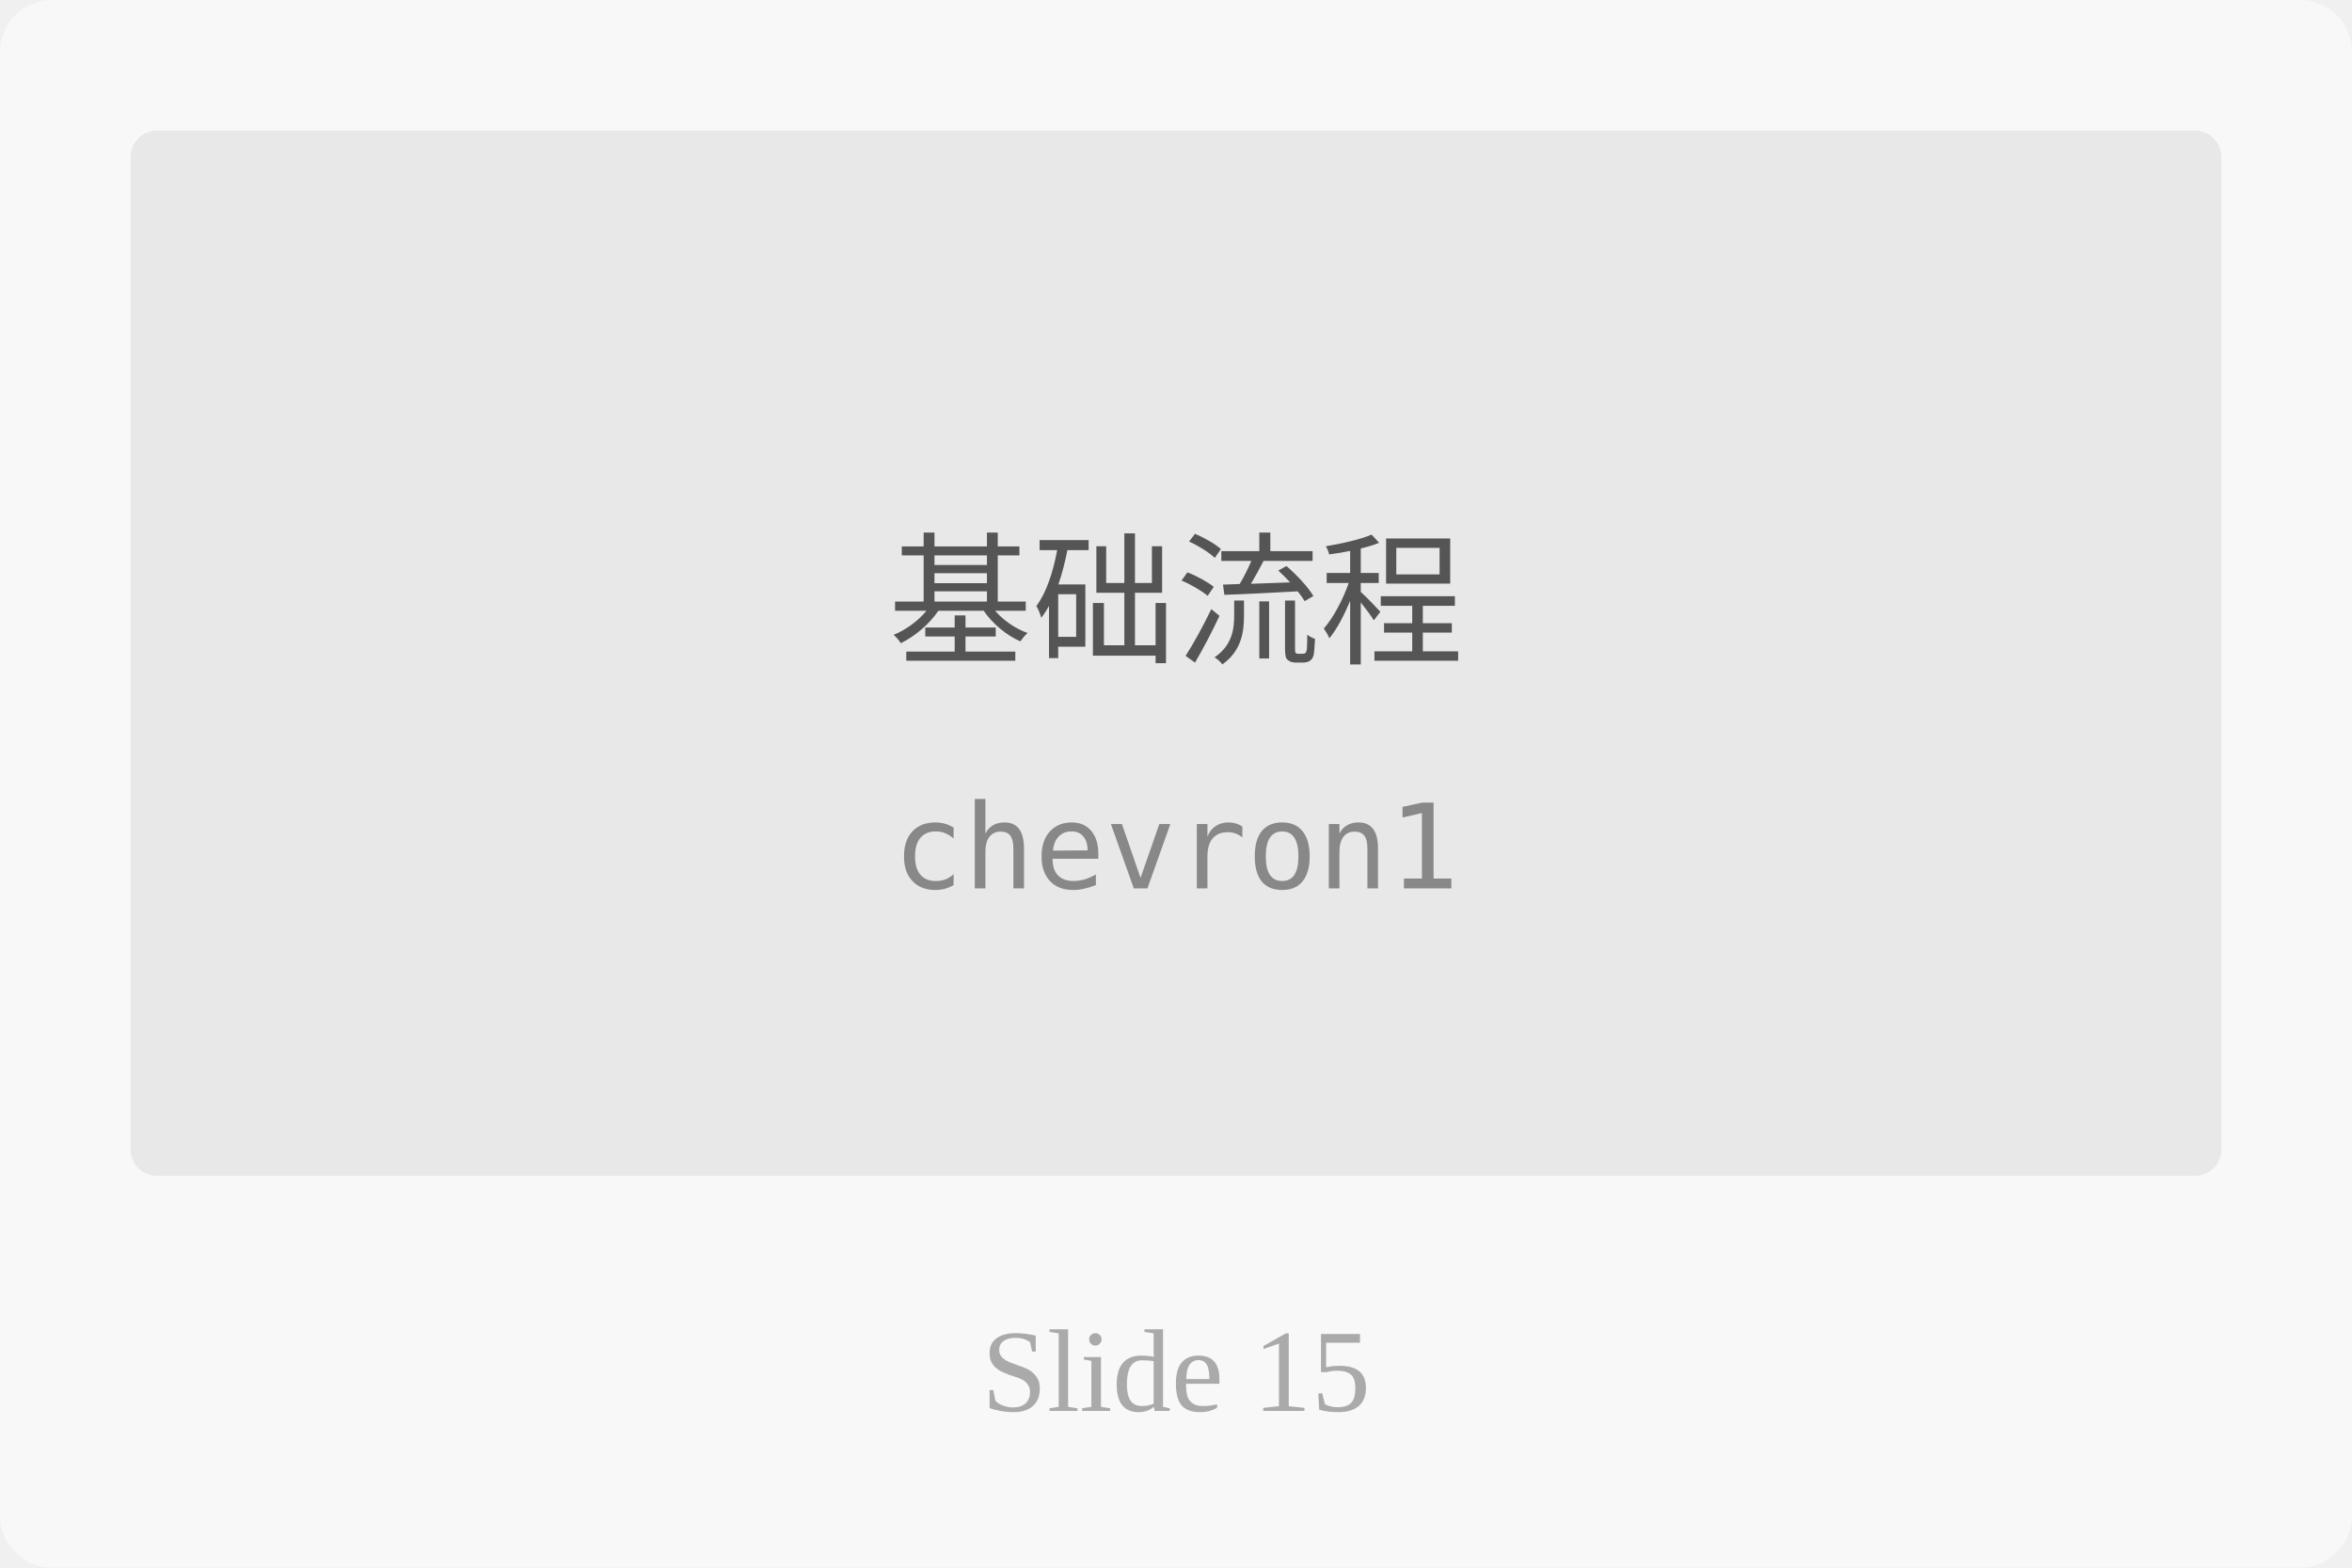
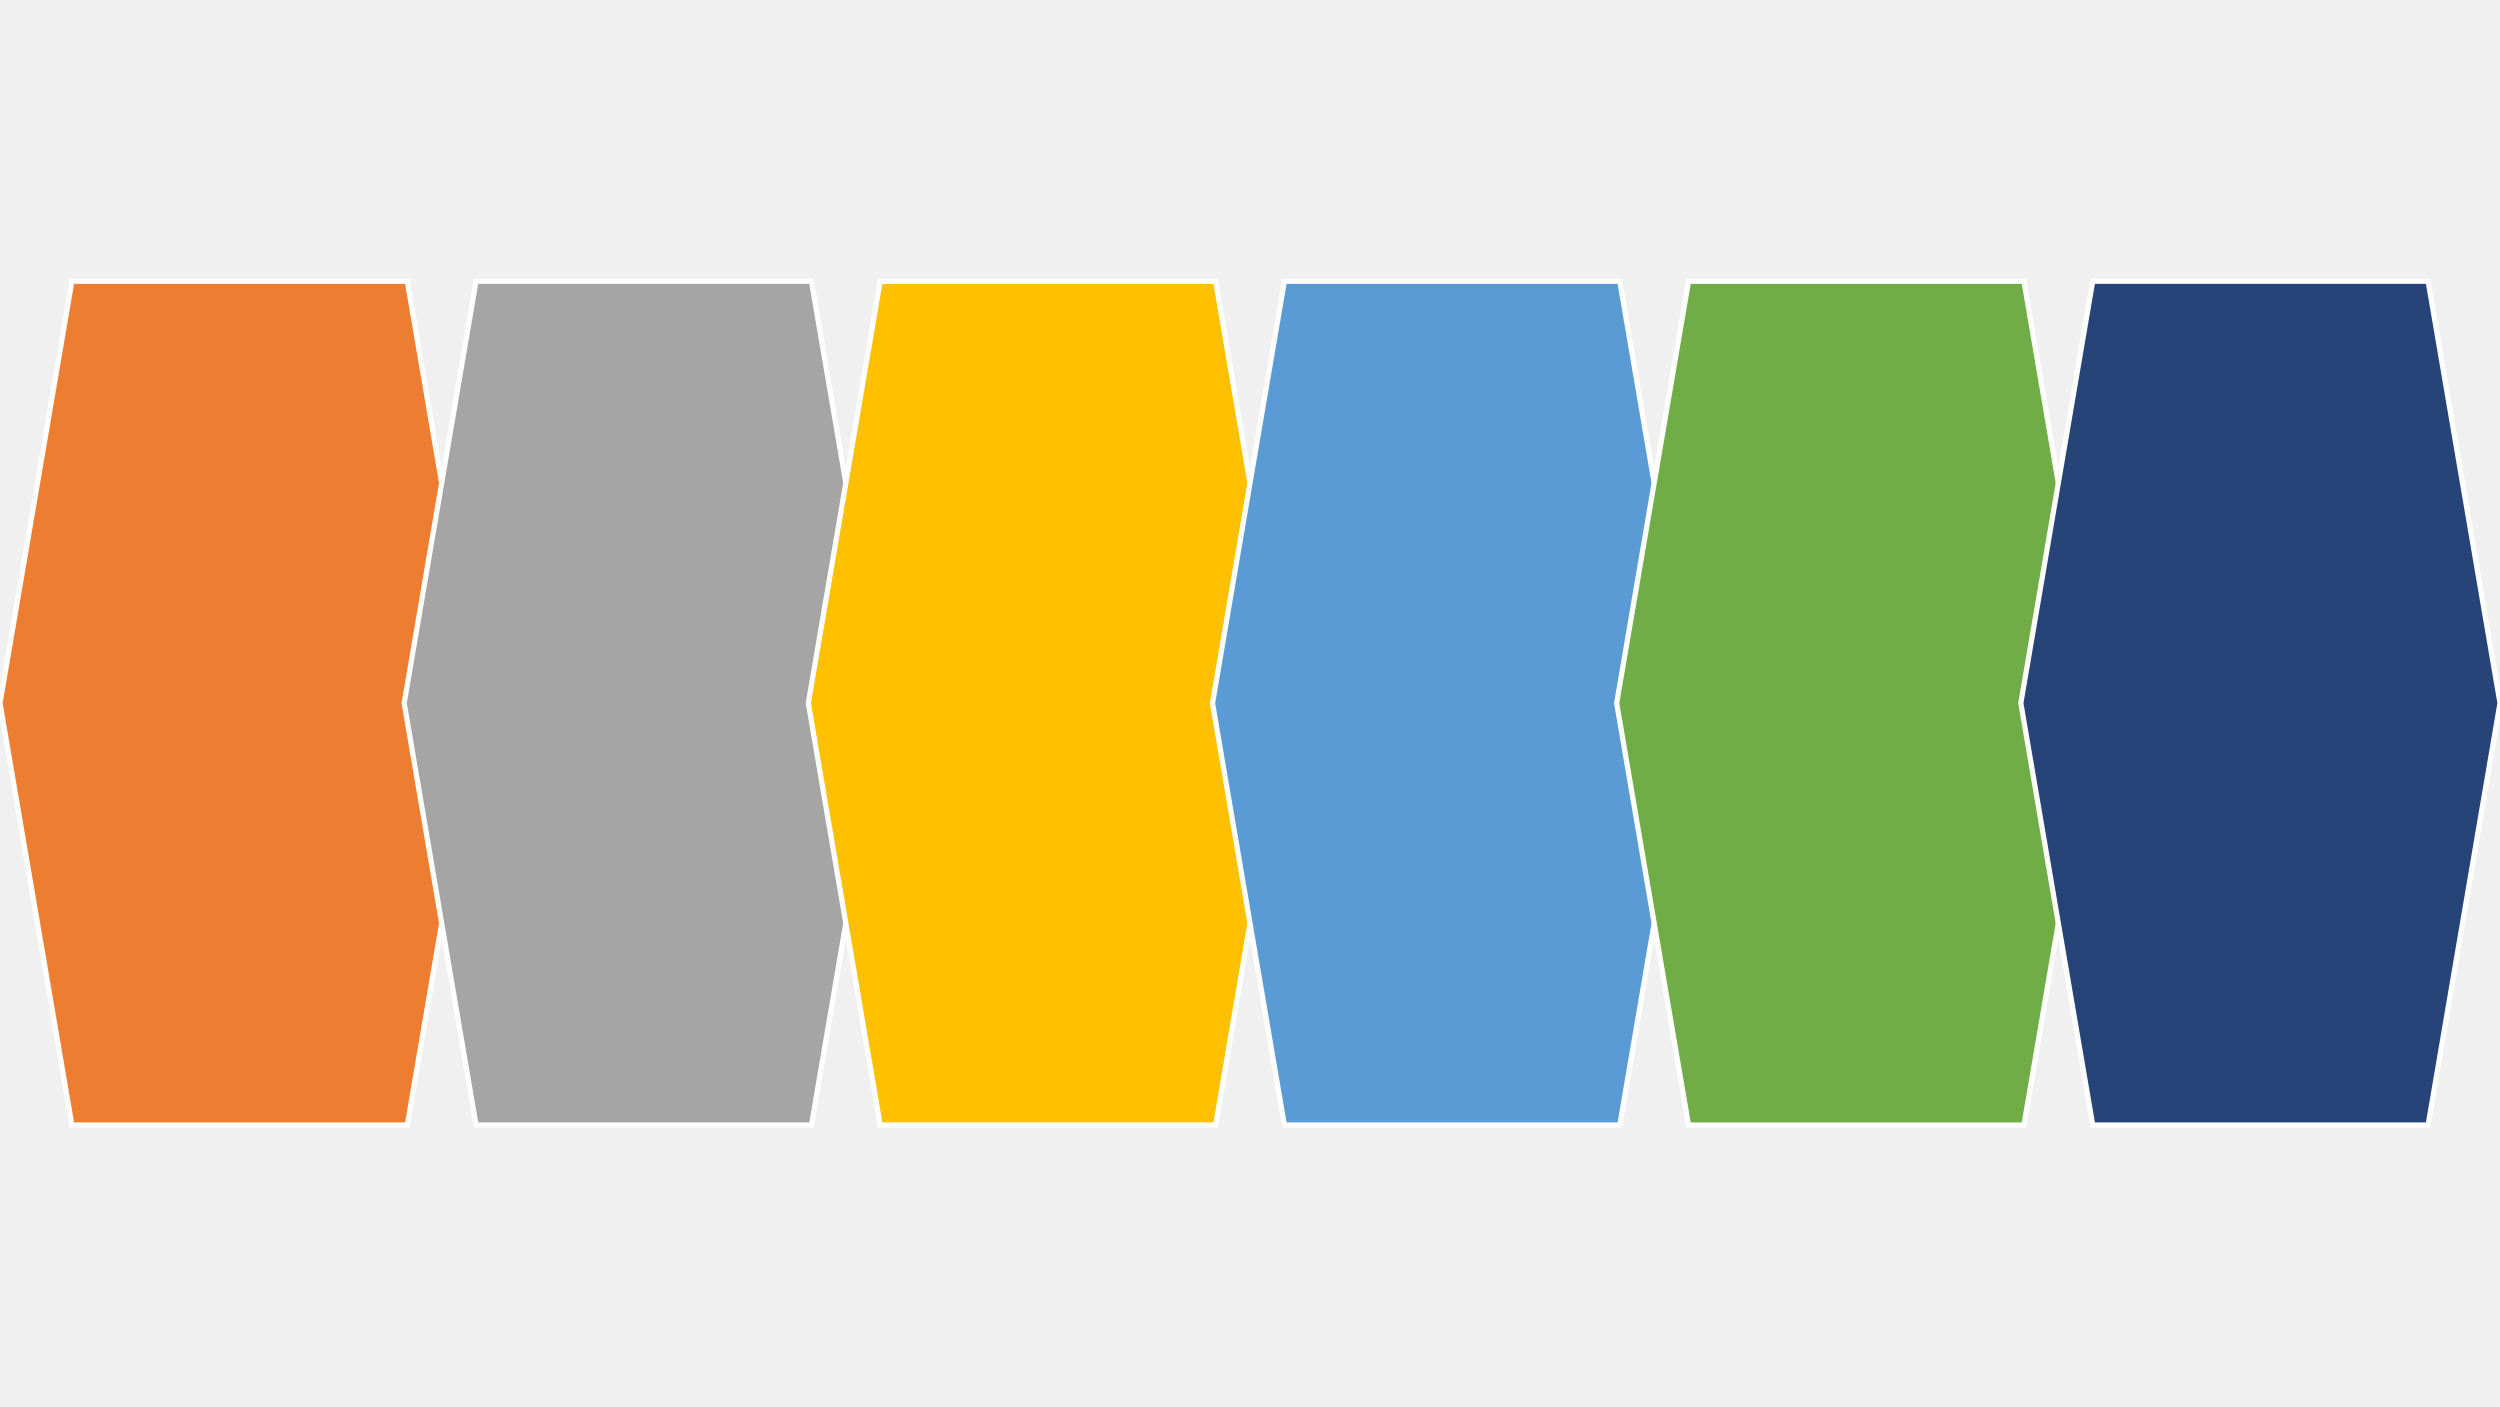
- <svg xmlns="http://www.w3.org/2000/svg" width="180" height="120" viewBox="0 0 180 120">
-   <rect fill="#f8f8f8" width="180" height="120" rx="4" />
-   <rect fill="#e8e8e8" x="10" y="10" width="160" height="80" rx="2" />
-   <text x="90" y="50" text-anchor="middle" fill="#555" font-size="11" font-family="system-ui">基础流程</text>
-   <text x="90" y="68" text-anchor="middle" fill="#888" font-size="9" font-family="monospace">chevron1</text>
-   <text x="90" y="108" text-anchor="middle" fill="#aaa" font-size="9">Slide 15</text>
+ <svg xmlns="http://www.w3.org/2000/svg" width="960" height="540" viewBox="0 0 960 540">
+   <polygon points="27.6,108 156.4,108 184,270 156.4,432 27.6,432 0,270" fill="#ED7D31" stroke="#FFFFFF" stroke-width="2" />
+   <polygon points="182.8,108 311.6,108 339.2,270 311.6,432 182.8,432 155.2,270" fill="#A5A5A5" stroke="#FFFFFF" stroke-width="2" />
+   <polygon points="338,108 466.8,108 494.4,270 466.8,432 338,432 310.4,270" fill="#FFC000" stroke="#FFFFFF" stroke-width="2" />
+   <polygon points="493.2,108 622,108 649.6,270 622,432 493.2,432 465.6,270" fill="#5B9BD5" stroke="#FFFFFF" stroke-width="2" />
+   <polygon points="648.4,108 777.2,108 804.8,270 777.2,432 648.4,432 620.8,270" fill="#70AD47" stroke="#FFFFFF" stroke-width="2" />
+   <polygon points="803.6,108 932.4,108 960,270 932.4,432 803.6,432 776,270" fill="#264478" stroke="#FFFFFF" stroke-width="2" />
</svg>
